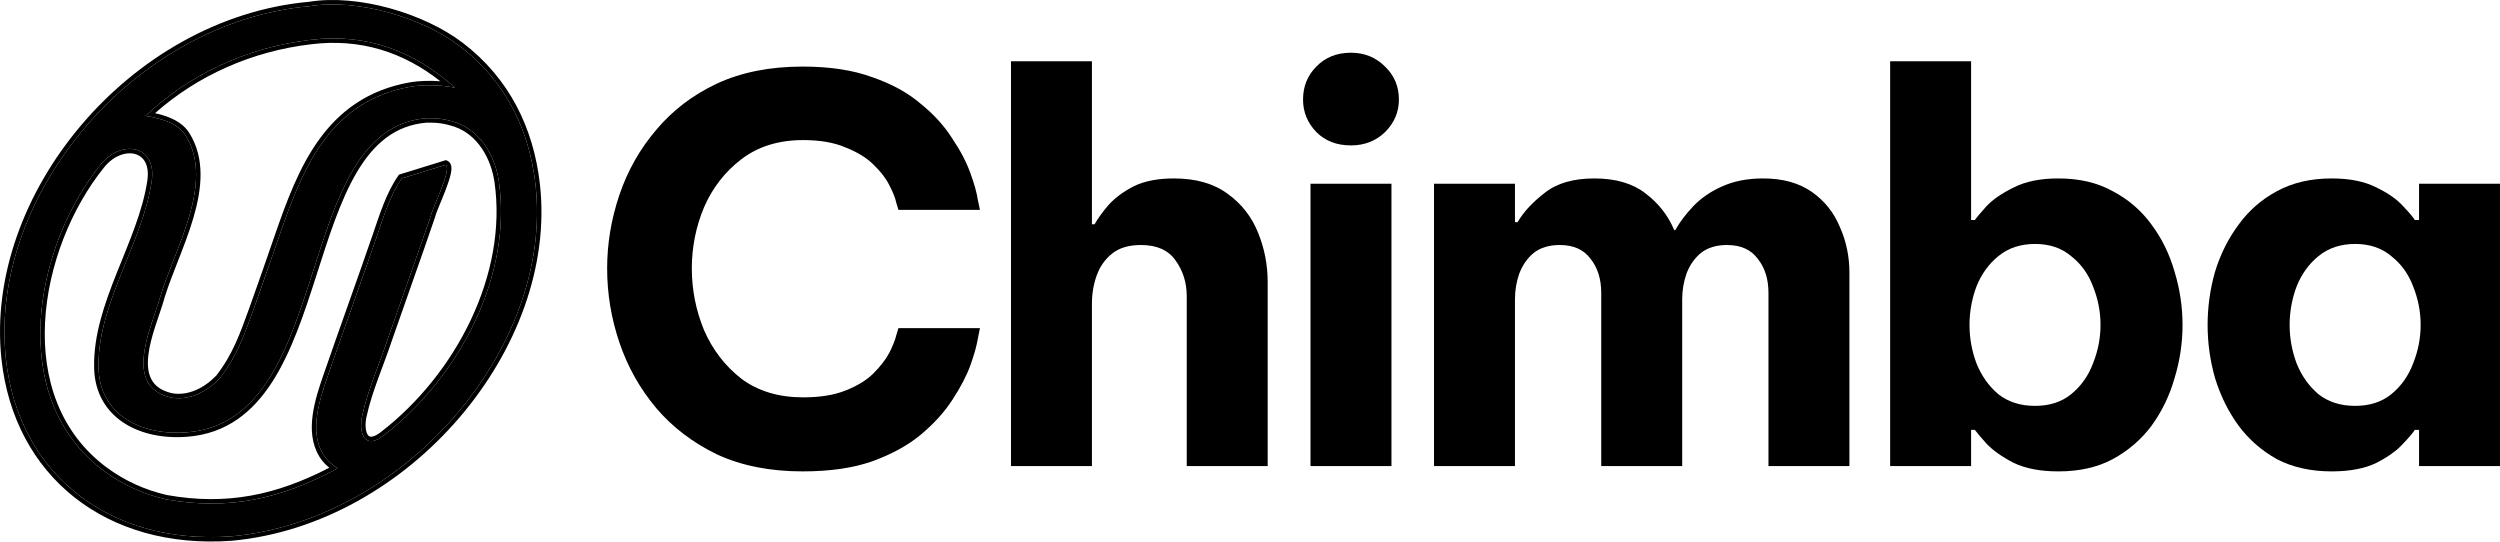
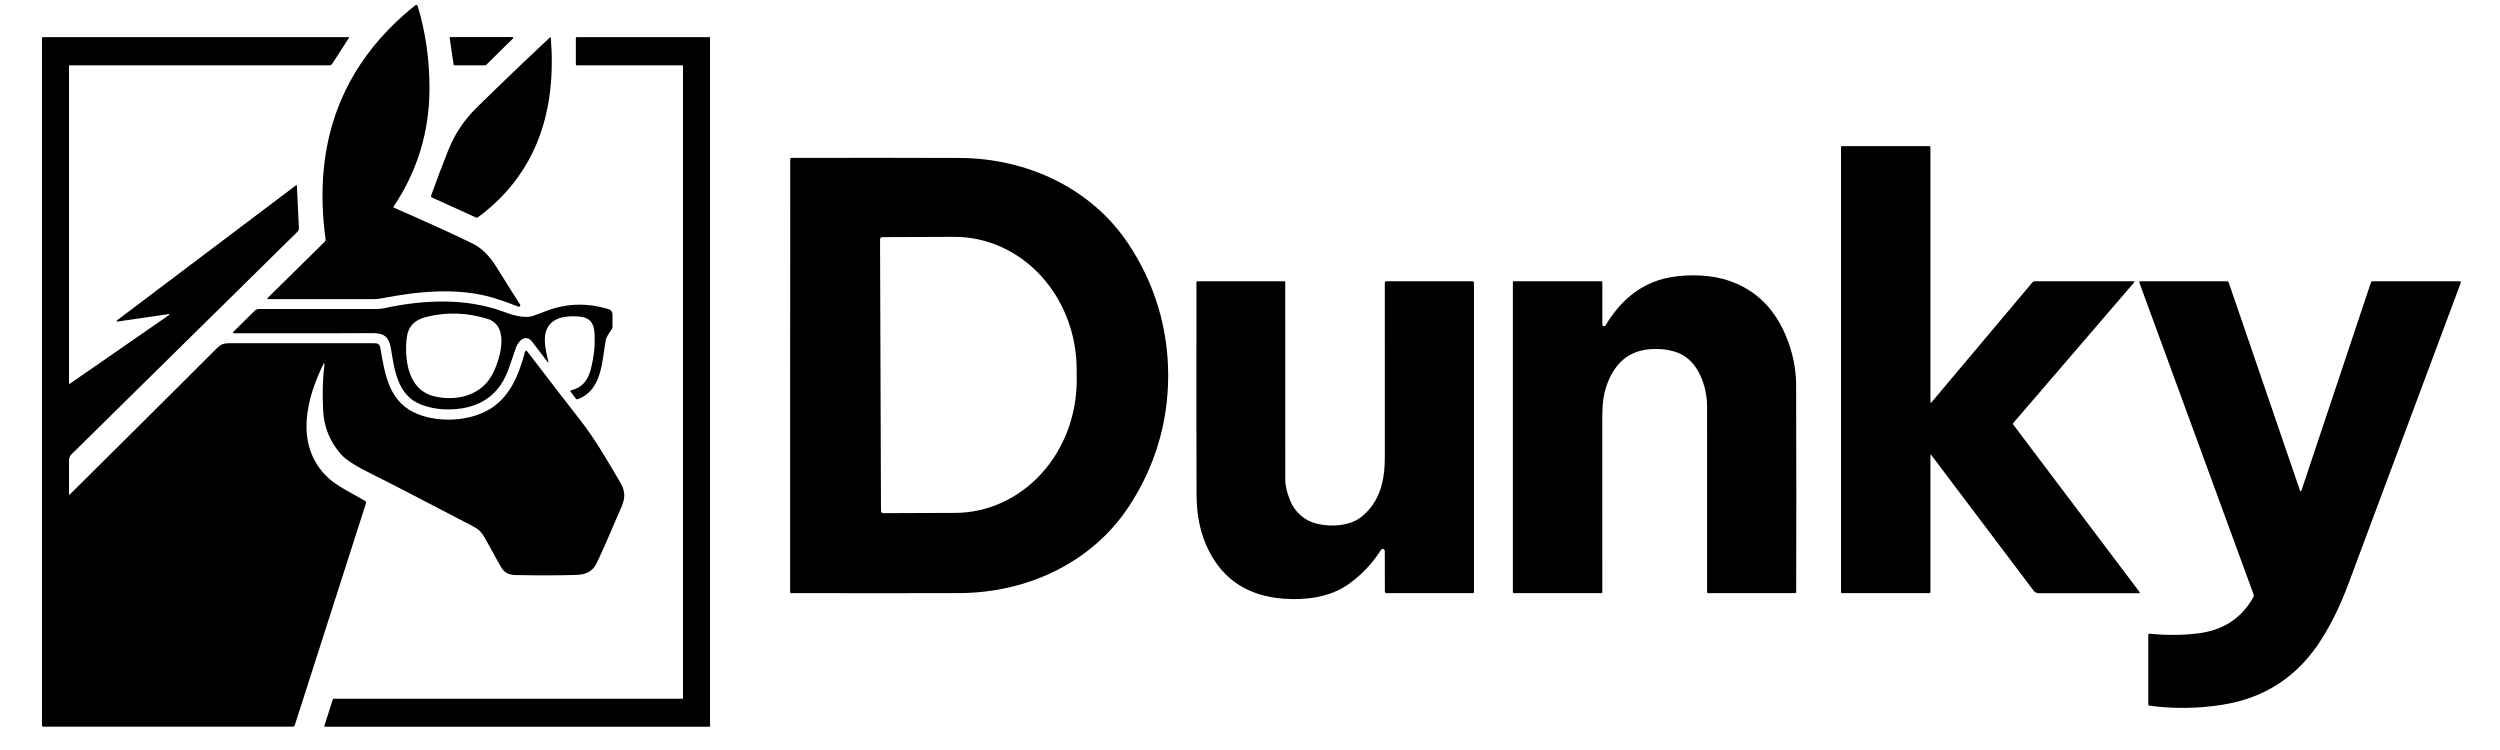
- <svg xmlns="http://www.w3.org/2000/svg" width="554" height="120" viewBox="0 0 554 120" fill="none">
-   <path d="M68.614 1.372C79.31 -0.367 93.603 3.933 101.882 10.222C112.102 17.986 117.287 28.816 118.658 40.835C122.74 76.616 90.059 115.271 51.307 118.851C23.896 120.836 4.05 104.793 1.306 79.516C-2.595 43.586 29.479 4.873 68.614 1.372ZM94.577 26.192C64.511 28.46 74.511 93.129 41.494 95.799C31.242 96.629 22.085 91.853 21.84 81.536C21.505 67.422 31.526 54.063 33.618 40.184C34.837 32.1 26.856 30.776 22.299 36.481C7.464 54.853 1.394 88.43 23.155 104.451C27.166 107.413 31.82 109.532 36.795 110.663C50.836 113.187 62.47 110.449 74.801 103.795C73.457 102.811 72.505 102.109 71.62 100.682C68.492 95.626 70.796 88.633 72.586 83.451C76.201 72.99 79.992 62.584 83.595 52.112C84.984 48.078 86.517 43.089 89.037 39.538L98.742 36.534C100.265 37.295 95.789 46.134 95.474 47.815C92.398 56.851 89.154 65.802 86.026 74.826C84.137 80.562 81.502 86.352 80.242 92.221C79.467 95.829 80.723 99.814 84.966 96.549C101.99 83.435 113.548 60.891 110.551 40.208C109.761 34.76 106.619 29.039 100.98 27.129C98.743 26.39 96.953 26.147 94.577 26.192ZM100.814 19.45C91.974 11.441 81.322 7.271 68.788 8.837C54.909 10.467 42.03 16.404 32.24 25.686C35.385 26.177 39.361 27.185 41.117 29.989C47.776 40.619 38.435 55.525 35.354 66.275C33.495 72.758 27.166 85.506 37.79 88.076C41.937 88.9 45.929 86.744 48.672 83.873C52.448 79.055 54.122 74.225 56.158 68.636C58.122 63.145 60.048 57.641 61.937 52.128C66.917 37.886 72.733 22.418 91.04 19.208C93.837 18.717 98.041 18.818 100.814 19.45Z" fill="black" />
-   <path d="M68.489 0.396C74.009 -0.495 80.391 0.172 86.416 1.838C92.456 3.508 98.219 6.204 102.477 9.438C112.944 17.39 118.239 28.482 119.635 40.724C121.714 58.945 114.431 77.817 101.792 92.559C89.15 107.304 71.068 118.013 51.398 119.83L51.387 119.831L51.377 119.832C37.463 120.84 25.396 117.274 16.446 110.177C7.492 103.078 1.726 92.5 0.328 79.622C-1.658 61.334 5.513 42.414 18.072 27.646C30.627 12.883 48.64 2.183 68.489 0.396ZM101.882 10.222C93.603 3.933 79.31 -0.367 68.614 1.372C29.479 4.873 -2.595 43.586 1.306 79.516C4.008 104.398 23.28 120.332 50.027 118.931L51.307 118.851C89.757 115.299 122.229 77.218 118.747 41.674L118.658 40.835C117.309 29.003 112.263 18.325 102.357 10.588L101.882 10.222ZM94.577 26.192C96.953 26.147 98.743 26.39 100.98 27.129C106.619 29.039 109.761 34.76 110.551 40.208C113.548 60.891 101.99 83.435 84.966 96.549L84.576 96.834C80.773 99.477 79.569 95.957 80.175 92.561L80.242 92.221C81.502 86.352 84.137 80.562 86.026 74.826C88.763 66.93 91.589 59.09 94.313 51.2L95.474 47.815C95.789 46.134 100.265 37.295 98.742 36.534L89.037 39.538L88.803 39.876C86.421 43.4 84.941 48.204 83.595 52.112L82.236 56.036C79.047 65.186 75.749 74.298 72.586 83.451L72.246 84.443C70.529 89.499 68.687 95.942 71.62 100.682C72.505 102.109 73.457 102.811 74.801 103.795C62.47 110.449 50.836 113.187 36.795 110.663C31.82 109.532 27.166 107.413 23.155 104.451C1.734 88.68 7.281 55.898 21.61 37.353L22.299 36.481C26.856 30.776 34.837 32.1 33.618 40.184L33.514 40.834C31.215 54.481 21.511 67.643 21.84 81.536C22.081 91.692 30.958 96.479 41.014 95.834L41.494 95.799C74.511 93.129 64.511 28.46 94.577 26.192ZM94.62 27.175C87.556 27.719 82.795 31.896 79.088 38.151C75.351 44.458 72.784 52.712 70.078 61.145C67.394 69.513 64.573 78.047 60.315 84.648C56.028 91.296 50.219 96.08 41.573 96.779C36.288 97.207 31.202 96.199 27.372 93.668C23.507 91.114 20.988 87.046 20.857 81.559C20.685 74.281 23.182 67.244 25.905 60.408C28.655 53.507 31.622 46.834 32.646 40.037C32.927 38.172 32.662 36.804 32.145 35.868C31.633 34.944 30.835 34.363 29.877 34.113C27.929 33.606 25.167 34.467 23.067 37.095L23.064 37.099C15.774 46.127 10.626 58.917 9.985 71.397C9.345 83.862 13.196 95.897 23.738 103.659L23.74 103.66C27.633 106.535 32.155 108.596 36.994 109.699C50.249 112.077 61.311 109.686 72.977 103.645C72.246 103.053 71.587 102.413 70.972 101.492L70.784 101.2C69.051 98.398 68.86 95.121 69.284 91.982C69.708 88.844 70.765 85.713 71.657 83.13C75.301 72.585 79.04 62.325 82.665 51.791C84.029 47.83 85.611 42.665 88.234 38.969L88.428 38.697L88.746 38.599L98.452 35.594L98.828 35.477L99.182 35.654C99.854 35.99 100.003 36.681 100.033 37.098C100.065 37.556 99.991 38.079 99.879 38.591C99.651 39.632 99.201 40.92 98.715 42.183C98.226 43.453 97.676 44.758 97.242 45.822C97.022 46.359 96.833 46.833 96.689 47.22C96.539 47.626 96.463 47.877 96.441 47.995L96.427 48.065L96.405 48.132C93.33 57.165 90.075 66.149 86.955 75.148C86.006 78.029 84.861 80.949 83.822 83.809C82.774 86.696 81.819 89.561 81.204 92.428C81.028 93.246 80.971 94.071 81.036 94.79C81.102 95.524 81.288 96.064 81.521 96.388C81.721 96.666 81.949 96.789 82.287 96.775C82.647 96.76 83.213 96.583 84.01 96.03L84.366 95.769C101.177 82.819 112.512 60.601 109.578 40.349C108.818 35.104 105.82 29.807 100.665 28.061C98.553 27.364 96.88 27.134 94.62 27.175ZM68.788 8.837C81.322 7.271 91.974 11.441 100.814 19.45C98.041 18.818 93.837 18.717 91.04 19.208L90.191 19.368C72.551 22.901 66.839 38.109 61.937 52.128L60.513 56.261C59.082 60.392 57.631 64.518 56.158 68.636C54.122 74.225 52.448 79.055 48.672 83.873C46.015 86.654 42.185 88.764 38.179 88.144L37.79 88.076C27.499 85.586 33.116 73.545 35.167 66.9L35.354 66.275C38.435 55.525 47.776 40.619 41.117 29.989C39.361 27.185 35.385 26.177 32.24 25.686C41.724 16.694 54.107 10.841 67.49 9.002L68.788 8.837ZM97.584 18.006C89.464 11.603 79.936 8.435 68.909 9.813L68.903 9.814C55.898 11.341 43.796 16.707 34.358 25.081C35.425 25.317 36.529 25.629 37.575 26.061C39.283 26.767 40.922 27.825 41.951 29.467C45.515 35.158 44.738 41.905 42.831 48.365C41.873 51.612 40.609 54.854 39.407 57.924C38.347 60.626 37.341 63.184 36.6 65.546L36.299 66.546C35.832 68.175 35.059 70.28 34.393 72.355C33.709 74.486 33.1 76.693 32.868 78.753C32.635 80.822 32.797 82.631 33.537 84.04C34.252 85.399 35.581 86.523 38.001 87.113C41.665 87.833 45.313 85.947 47.928 83.227C51.57 78.565 53.194 73.898 55.234 68.299C57.195 62.814 59.12 57.316 61.007 51.81L61.009 51.804C65.961 37.64 71.928 21.56 90.87 18.239C92.772 17.905 95.271 17.834 97.584 18.006Z" fill="black" />
-   <path d="M177.855 104.46C170.617 104.46 164.283 103.201 158.854 100.682C153.504 98.086 149.019 94.663 145.4 90.413C141.781 86.086 139.066 81.246 137.257 75.895C135.447 70.544 134.542 65.076 134.542 59.489C134.542 53.98 135.447 48.551 137.257 43.2C139.066 37.849 141.781 33.049 145.4 28.8C149.019 24.472 153.504 21.049 158.854 18.531C164.283 16.013 170.617 14.754 177.855 14.754C183.914 14.754 189.067 15.54 193.316 17.114C197.643 18.609 201.223 20.577 204.056 23.016C206.967 25.377 209.288 27.934 211.019 30.688C212.829 33.364 214.166 35.921 215.032 38.36C215.897 40.721 216.448 42.688 216.684 44.262C216.999 45.757 217.156 46.505 217.156 46.505H199.099C199.099 46.505 198.942 45.993 198.627 44.97C198.391 43.869 197.879 42.57 197.093 41.075C196.306 39.501 195.126 37.967 193.552 36.472C192.057 34.977 190.011 33.718 187.415 32.695C184.897 31.593 181.75 31.042 177.973 31.042C172.545 31.042 167.981 32.459 164.283 35.291C160.664 38.046 157.91 41.587 156.022 45.915C154.212 50.242 153.307 54.767 153.307 59.489C153.307 64.21 154.212 68.774 156.022 73.18C157.91 77.508 160.664 81.089 164.283 83.922C167.981 86.676 172.545 88.053 177.973 88.053C181.75 88.053 184.897 87.541 187.415 86.518C190.011 85.495 192.057 84.236 193.552 82.741C195.126 81.168 196.306 79.633 197.093 78.138C197.879 76.564 198.391 75.266 198.627 74.243C198.942 73.22 199.099 72.708 199.099 72.708H217.156C217.156 72.708 216.999 73.495 216.684 75.069C216.448 76.564 215.897 78.531 215.032 80.971C214.166 83.331 212.829 85.889 211.019 88.643C209.288 91.318 206.967 93.876 204.056 96.315C201.223 98.676 197.643 100.643 193.316 102.217C189.067 103.712 183.914 104.46 177.855 104.46Z" fill="black" />
-   <path d="M224.033 103.279V13.573H241.972V49.692H242.562C243.27 48.433 244.293 47.016 245.631 45.442C247.047 43.869 248.896 42.492 251.178 41.311C253.538 40.131 256.528 39.541 260.147 39.541C265.025 39.541 268.999 40.682 272.067 42.964C275.136 45.167 277.378 48.039 278.794 51.58C280.211 55.043 280.919 58.702 280.919 62.557V103.279H262.98V65.626C262.98 62.636 262.154 60 260.501 57.718C258.928 55.436 256.371 54.295 252.83 54.295C250.155 54.295 248.031 54.925 246.457 56.184C244.883 57.443 243.743 59.056 243.034 61.023C242.326 62.99 241.972 65.076 241.972 67.279V103.279H224.033Z" fill="black" />
-   <path d="M299.377 32.223C296.23 32.223 293.672 31.239 291.705 29.272C289.739 27.226 288.755 24.826 288.755 22.072C288.755 19.16 289.739 16.721 291.705 14.754C293.672 12.708 296.23 11.685 299.377 11.685C302.367 11.685 304.884 12.708 306.93 14.754C308.976 16.721 309.998 19.16 309.998 22.072C309.998 24.826 308.976 27.226 306.93 29.272C304.884 31.239 302.367 32.223 299.377 32.223ZM290.407 103.279V40.721H308.346V103.279H290.407Z" fill="black" />
-   <path d="M317.776 103.279V40.721H335.715V49.219H336.305C337.642 46.938 339.649 44.774 342.324 42.728C344.999 40.603 348.658 39.541 353.3 39.541C358.02 39.541 361.797 40.642 364.63 42.846C367.541 45.049 369.665 47.764 371.003 50.99H371.239C372.261 49.18 373.599 47.41 375.251 45.678C376.982 43.869 379.107 42.413 381.624 41.311C384.221 40.131 387.25 39.541 390.712 39.541C395.039 39.541 398.619 40.524 401.452 42.492C404.284 44.459 406.369 47.056 407.707 50.282C409.123 53.429 409.831 56.813 409.831 60.433V103.279H391.892V64.918C391.892 61.849 391.105 59.331 389.532 57.364C388.037 55.318 385.755 54.295 382.687 54.295C380.326 54.295 378.398 54.885 376.904 56.066C375.487 57.246 374.425 58.78 373.717 60.669C373.088 62.479 372.773 64.367 372.773 66.335V103.279H354.834V64.918C354.834 61.849 354.047 59.331 352.474 57.364C350.979 55.318 348.697 54.295 345.628 54.295C343.268 54.295 341.34 54.885 339.845 56.066C338.429 57.246 337.367 58.78 336.659 60.669C336.029 62.479 335.715 64.367 335.715 66.335V103.279H317.776Z" fill="black" />
-   <path d="M456.152 104.46C452.139 104.46 448.835 103.83 446.238 102.571C443.642 101.233 441.635 99.817 440.219 98.322C438.882 96.827 438.016 95.804 437.623 95.253H436.797V103.279H418.858V13.573H436.797V48.747H437.623C438.016 48.197 438.882 47.174 440.219 45.678C441.635 44.183 443.642 42.806 446.238 41.547C448.835 40.21 452.139 39.541 456.152 39.541C460.794 39.541 464.807 40.485 468.19 42.374C471.652 44.183 474.523 46.662 476.805 49.81C479.087 52.879 480.778 56.341 481.88 60.197C483.06 64.052 483.65 67.987 483.65 72C483.65 76.013 483.06 79.948 481.88 83.804C480.778 87.659 479.087 91.161 476.805 94.309C474.523 97.377 471.652 99.856 468.19 101.745C464.807 103.555 460.794 104.46 456.152 104.46ZM450.959 89.941C454.185 89.941 456.86 89.076 458.984 87.345C461.187 85.535 462.8 83.253 463.823 80.499C464.925 77.745 465.475 74.912 465.475 72C465.475 69.089 464.925 66.256 463.823 63.502C462.8 60.748 461.187 58.505 458.984 56.774C456.86 54.964 454.185 54.059 450.959 54.059C447.733 54.059 445.019 54.964 442.816 56.774C440.691 58.505 439.078 60.748 437.977 63.502C436.954 66.256 436.443 69.089 436.443 72C436.443 74.912 436.954 77.745 437.977 80.499C439.078 83.253 440.691 85.535 442.816 87.345C445.019 89.076 447.733 89.941 450.959 89.941Z" fill="black" />
-   <path d="M516.706 39.541C520.719 39.541 524.023 40.21 526.62 41.547C529.216 42.806 531.183 44.183 532.521 45.678C533.937 47.174 534.802 48.197 535.117 48.747H536.061V40.721H554V103.279H536.061V95.253H535.117C534.802 95.804 533.937 96.827 532.521 98.322C531.183 99.817 529.216 101.233 526.62 102.571C524.023 103.83 520.719 104.46 516.706 104.46C512.064 104.46 508.012 103.555 504.55 101.745C501.167 99.856 498.334 97.377 496.052 94.309C493.771 91.161 492.04 87.659 490.86 83.804C489.758 79.948 489.207 76.013 489.207 72C489.207 67.987 489.758 64.052 490.86 60.197C492.04 56.341 493.771 52.879 496.052 49.81C498.334 46.662 501.167 44.183 504.55 42.374C508.012 40.485 512.064 39.541 516.706 39.541ZM521.899 54.059C518.673 54.059 515.958 54.964 513.755 56.774C511.631 58.505 510.018 60.748 508.917 63.502C507.894 66.256 507.382 69.089 507.382 72C507.382 74.912 507.894 77.745 508.917 80.499C510.018 83.253 511.631 85.535 513.755 87.345C515.958 89.076 518.673 89.941 521.899 89.941C525.125 89.941 527.8 89.076 529.924 87.345C532.127 85.535 533.74 83.253 534.763 80.499C535.864 77.745 536.415 74.912 536.415 72C536.415 69.089 535.864 66.256 534.763 63.502C533.74 60.748 532.127 58.505 529.924 56.774C527.8 54.964 525.125 54.059 521.899 54.059Z" fill="black" />
+ <svg xmlns="http://www.w3.org/2000/svg" width="1020" height="306" viewBox="0 0 1020 306" fill="none">
+   <path d="M160.6 84.26C160.573 84.302 160.555 84.349 160.547 84.398C160.54 84.447 160.544 84.497 160.558 84.545C160.572 84.593 160.597 84.637 160.63 84.674C160.663 84.711 160.704 84.74 160.75 84.76C174.297 90.667 184.94 95.51 192.68 99.29C196.387 101.103 199.657 104.287 202.49 108.84C207.843 117.44 211.083 122.57 212.21 124.23C212.28 124.334 212.315 124.457 212.31 124.583C212.304 124.708 212.26 124.828 212.182 124.926C212.104 125.024 211.997 125.095 211.876 125.128C211.755 125.161 211.627 125.155 211.51 125.11C207.157 123.437 203.74 122.233 201.26 121.5C186.7 117.2 170.62 118.82 155.6 121.74C154.582 121.94 153.551 122.04 152.52 122.04H109.39C109.334 122.04 109.28 122.023 109.233 121.992C109.186 121.961 109.15 121.918 109.128 121.867C109.107 121.816 109.101 121.761 109.112 121.708C109.123 121.655 109.15 121.607 109.19 121.57L132.56 98.55C132.669 98.444 132.751 98.314 132.799 98.17C132.848 98.025 132.862 97.871 132.84 97.72C132.673 96.48 132.52 95.23 132.38 93.97C128.18 55.863 140.54 25.253 169.46 2.14C169.537 2.079 169.628 2.037 169.725 2.019C169.821 2.001 169.921 2.007 170.015 2.037C170.109 2.066 170.194 2.119 170.263 2.189C170.332 2.259 170.382 2.346 170.41 2.44C173.657 13.167 175.263 24.437 175.23 36.25C175.17 53.81 170.293 69.813 160.6 84.26Z" fill="black" />
+   <path d="M132.4 148.49C132.407 148.445 132.398 148.398 132.374 148.359C132.349 148.32 132.312 148.292 132.268 148.278C132.224 148.265 132.177 148.268 132.135 148.286C132.093 148.305 132.059 148.338 132.04 148.38C124.89 162.77 120.59 180.71 132.46 193.54C136.51 197.92 142.24 200.49 148.82 204.27C149.021 204.385 149.176 204.566 149.26 204.781C149.344 204.995 149.351 205.232 149.28 205.45L120.3 295.78C120.232 295.987 120.101 296.167 119.925 296.294C119.749 296.422 119.537 296.49 119.32 296.49H17.72C17.642 296.49 17.566 296.475 17.494 296.445C17.423 296.415 17.358 296.372 17.303 296.317C17.248 296.262 17.205 296.197 17.175 296.126C17.145 296.054 17.13 295.977 17.13 295.9V15.59C17.13 15.471 17.177 15.356 17.262 15.272C17.346 15.187 17.461 15.14 17.58 15.14H142.25C142.28 15.141 142.309 15.149 142.335 15.165C142.36 15.181 142.381 15.203 142.396 15.229C142.41 15.256 142.417 15.286 142.416 15.315C142.415 15.345 142.406 15.375 142.39 15.4L135.53 26.05C135.414 26.234 135.253 26.385 135.062 26.49C134.872 26.595 134.658 26.65 134.44 26.65H28.4C28.334 26.65 28.27 26.677 28.223 26.726C28.176 26.775 28.15 26.841 28.15 26.91V156.42C28.149 156.456 28.159 156.492 28.177 156.524C28.195 156.555 28.222 156.581 28.254 156.598C28.286 156.616 28.322 156.624 28.358 156.623C28.394 156.621 28.43 156.61 28.46 156.59L69.01 128.5C69.049 128.475 69.077 128.439 69.091 128.395C69.105 128.352 69.103 128.305 69.085 128.262C69.068 128.22 69.036 128.183 68.995 128.159C68.954 128.135 68.907 128.125 68.86 128.13L47.93 131.2C47.869 131.208 47.806 131.195 47.752 131.164C47.698 131.133 47.655 131.086 47.631 131.03C47.607 130.974 47.603 130.912 47.619 130.854C47.635 130.796 47.67 130.745 47.72 130.71L120.8 75.58C120.829 75.558 120.863 75.545 120.9 75.541C120.936 75.537 120.972 75.543 121.005 75.559C121.038 75.574 121.066 75.598 121.086 75.628C121.107 75.659 121.118 75.694 121.12 75.73L121.95 92.94C121.966 93.249 121.916 93.557 121.804 93.844C121.692 94.132 121.52 94.393 121.3 94.61L29.17 185.36C28.847 185.68 28.591 186.059 28.416 186.477C28.24 186.894 28.15 187.34 28.15 187.79V201.62C28.15 201.657 28.16 201.694 28.181 201.725C28.201 201.756 28.23 201.781 28.264 201.796C28.298 201.81 28.336 201.815 28.372 201.809C28.409 201.802 28.443 201.785 28.47 201.76C49.377 181.073 69.353 161.203 88.4 142.15C90.07 140.47 91.23 140.02 93.74 140.02C115.553 140.053 135.377 140.06 153.21 140.04C153.672 140.036 154.12 140.199 154.474 140.497C154.828 140.796 155.064 141.212 155.14 141.67C157.05 153.07 158.77 164.58 170.87 169.12C179.86 172.49 191.59 171.78 199.64 167.03C208.18 162 211.77 152.63 214.23 143.43C214.254 143.348 214.299 143.273 214.362 143.215C214.425 143.157 214.503 143.117 214.586 143.1C214.669 143.084 214.755 143.091 214.833 143.121C214.912 143.151 214.98 143.202 215.03 143.27C224.717 155.917 231.83 165.137 236.37 170.93C243 179.39 247.83 187.98 252.92 196.58C256.26 202.24 254.37 204.86 251.74 211.04C247.76 220.373 244.953 226.687 243.32 229.98C241.867 232.9 239.263 234.423 235.51 234.55C228.563 234.783 220.293 234.81 210.7 234.63C207.49 234.57 205.68 233.75 204.12 230.87C201.507 226.083 199.433 222.333 197.9 219.62C196.57 217.24 195.47 216.04 192.88 214.68C171.553 203.52 158.077 196.56 152.45 193.8C145.69 190.493 141.323 187.757 139.35 185.59C134.75 180.537 132.25 174.553 131.85 167.64C131.47 160.893 131.653 154.51 132.4 148.49Z" fill="black" />
+   <path d="M185.07 26.39L183.47 15.48C183.464 15.436 183.468 15.391 183.481 15.349C183.494 15.307 183.516 15.268 183.545 15.235C183.575 15.201 183.611 15.175 183.651 15.157C183.692 15.139 183.736 15.13 183.78 15.13H209.11C209.172 15.13 209.232 15.148 209.283 15.182C209.334 15.216 209.374 15.264 209.398 15.321C209.422 15.378 209.428 15.441 209.416 15.501C209.403 15.561 209.374 15.617 209.33 15.66L198.26 26.57C198.231 26.599 198.197 26.622 198.159 26.637C198.121 26.652 198.081 26.66 198.04 26.66H185.38C185.304 26.661 185.231 26.634 185.174 26.584C185.117 26.534 185.08 26.465 185.07 26.39Z" fill="black" />
+   <path d="M136.11 285.08H278.35C278.432 285.08 278.511 285.047 278.569 284.989C278.627 284.931 278.66 284.852 278.66 284.77V26.96C278.66 26.919 278.652 26.879 278.636 26.841C278.621 26.804 278.598 26.77 278.569 26.741C278.54 26.712 278.506 26.689 278.469 26.674C278.431 26.658 278.391 26.65 278.35 26.65H235.25C235.168 26.65 235.089 26.617 235.031 26.559C234.973 26.501 234.94 26.422 234.94 26.34V15.46C234.94 15.378 234.973 15.299 235.031 15.241C235.089 15.183 235.168 15.15 235.25 15.15H289.39C289.472 15.15 289.551 15.183 289.609 15.241C289.667 15.299 289.7 15.378 289.7 15.46V296.21C289.7 296.292 289.667 296.371 289.609 296.429C289.551 296.487 289.472 296.52 289.39 296.52H132.64C132.591 296.521 132.543 296.51 132.5 296.488C132.456 296.466 132.418 296.435 132.389 296.396C132.359 296.357 132.34 296.312 132.331 296.264C132.323 296.216 132.326 296.167 132.34 296.12L135.81 285.3C135.829 285.236 135.869 285.18 135.923 285.14C135.977 285.1 136.043 285.079 136.11 285.08Z" fill="black" />
+   <path d="M224.4 15.25C224.428 15.226 224.461 15.21 224.497 15.204C224.533 15.198 224.57 15.201 224.604 15.215C224.638 15.228 224.668 15.251 224.69 15.28C224.712 15.309 224.726 15.344 224.73 15.38C227.1 44.77 219.28 70.72 194.95 88.69C194.85 88.762 194.732 88.807 194.609 88.819C194.486 88.832 194.362 88.811 194.25 88.76L176.22 80.57C176.078 80.504 175.965 80.388 175.904 80.244C175.843 80.1 175.838 79.938 175.89 79.79C178.317 73.083 180.64 66.943 182.86 61.37C185.5 54.743 189.36 48.937 194.44 43.95C203.967 34.59 213.953 25.023 224.4 15.25Z" fill="black" />
+   <path d="M223.48 147.77C219.52 142.59 217.483 139.917 217.37 139.75C214.83 136.05 211.65 138.7 210.54 141.78C210.327 142.353 209.36 145.147 207.64 150.16C204.187 160.24 197.123 165.81 186.45 166.87C181.077 167.403 176.113 166.767 171.56 164.96C162.19 161.25 160.91 150.79 159.51 142.28C158.72 137.46 156.77 135.81 151.65 135.91C148.863 135.97 130.107 135.993 95.38 135.98C95.316 135.982 95.252 135.964 95.198 135.929C95.144 135.893 95.102 135.843 95.077 135.784C95.052 135.724 95.046 135.659 95.059 135.595C95.072 135.532 95.104 135.475 95.15 135.43L103.87 126.84C104.37 126.346 105.041 126.07 105.74 126.07H153.54C154.684 126.07 155.823 125.949 156.94 125.71C172.87 122.26 190.23 121.5 205.59 127.24C209.98 128.88 214.58 130.01 217.77 128.79C220.59 127.71 222.59 126.96 223.77 126.54C231.69 123.713 239.86 123.573 248.28 126.12C248.748 126.262 249.158 126.55 249.45 126.942C249.742 127.335 249.899 127.811 249.9 128.3V133.44C249.9 133.72 249.813 133.995 249.65 134.23C248.15 136.383 247.337 137.803 247.21 138.49C245.57 147.16 245.81 159.14 235.73 162.87C235.591 162.921 235.44 162.927 235.3 162.885C235.159 162.844 235.036 162.758 234.95 162.64L232.78 159.76C232.748 159.717 232.727 159.666 232.719 159.613C232.711 159.56 232.716 159.506 232.734 159.456C232.752 159.406 232.782 159.362 232.822 159.328C232.861 159.294 232.909 159.27 232.96 159.26C237.06 158.353 239.727 155.583 240.96 150.95C242.427 145.45 242.93 140.163 242.47 135.09C242.143 131.517 240.243 129.557 236.77 129.21C228.47 128.37 221.19 130.58 222.42 140.9C222.653 142.88 223.097 145.127 223.75 147.64C223.765 147.675 223.766 147.715 223.752 147.751C223.739 147.788 223.712 147.817 223.677 147.834C223.642 147.85 223.602 147.853 223.566 147.841C223.529 147.829 223.498 147.804 223.48 147.77ZM200.58 153.29C203.79 147.62 208.46 133.06 198.9 130.1C190.687 127.553 182.527 127.25 174.42 129.19C168.7 130.55 166.26 133.41 165.81 139.02C165.1 147.79 166.96 159.12 176.89 161.62C185.71 163.84 195.86 161.64 200.58 153.29Z" fill="black" />
+   <path d="M870.8 115.14L821.48 172.51C821.386 172.617 821.333 172.754 821.327 172.898C821.322 173.041 821.365 173.183 821.45 173.3L872.96 241.58C872.994 241.621 873.016 241.67 873.023 241.722C873.029 241.773 873.021 241.826 872.997 241.872C872.974 241.918 872.938 241.957 872.892 241.983C872.846 242.009 872.794 242.022 872.74 242.02H831.77C831.37 242.02 830.975 241.926 830.617 241.748C830.26 241.569 829.949 241.309 829.71 240.99L787.8 185.43C787.787 185.413 787.77 185.401 787.75 185.395C787.73 185.388 787.708 185.388 787.688 185.395C787.668 185.402 787.651 185.415 787.639 185.432C787.627 185.449 787.62 185.469 787.62 185.49V241.54C787.62 241.662 787.572 241.779 787.485 241.865C787.399 241.952 787.282 242 787.16 242H751.53C751.424 242 751.322 241.958 751.247 241.883C751.172 241.808 751.13 241.706 751.13 241.6V60.03C751.13 59.921 751.173 59.817 751.25 59.74C751.327 59.663 751.431 59.62 751.54 59.62H787.24C787.341 59.62 787.437 59.661 787.509 59.734C787.58 59.807 787.62 59.907 787.62 60.01V164.09C787.621 164.132 787.635 164.174 787.66 164.208C787.685 164.242 787.72 164.268 787.76 164.282C787.8 164.296 787.844 164.298 787.885 164.287C787.926 164.276 787.962 164.252 787.99 164.22L829.26 115.16C829.37 115.034 829.505 114.934 829.657 114.865C829.809 114.796 829.973 114.76 830.14 114.76H870.62C870.664 114.759 870.708 114.771 870.746 114.794C870.784 114.817 870.815 114.851 870.834 114.891C870.853 114.932 870.86 114.977 870.854 115.021C870.848 115.065 870.829 115.106 870.8 115.14Z" fill="black" />
+   <path d="M476.62 153.24C476.62 172.6 471.07 190.85 460.41 206.9C445.24 229.76 418.85 241.88 391.49 241.98C373.217 242.04 350.303 242.043 322.75 241.99C322.654 241.99 322.561 241.951 322.492 241.882C322.423 241.813 322.383 241.719 322.38 241.62C322.373 226.327 322.373 196.853 322.38 153.2C322.393 109.547 322.407 80.073 322.42 64.78C322.423 64.681 322.463 64.587 322.532 64.518C322.601 64.449 322.694 64.41 322.79 64.41C350.343 64.37 373.257 64.383 391.53 64.45C418.89 64.56 445.27 76.7 460.43 99.56C471.08 115.62 476.63 133.87 476.62 153.24ZM359.06 97.66L359.44 208.46C359.44 208.58 359.464 208.7 359.51 208.811C359.557 208.922 359.624 209.022 359.71 209.107C359.796 209.192 359.897 209.258 360.009 209.304C360.12 209.349 360.24 209.371 360.36 209.37L389.71 209.26C402.912 209.214 415.553 203.465 424.853 193.278C434.152 183.091 439.349 169.301 439.3 154.94L439.28 150.62C439.256 143.509 437.944 136.471 435.419 129.909C432.895 123.348 429.207 117.391 424.567 112.378C419.927 107.366 414.425 103.396 408.376 100.695C402.326 97.995 395.848 96.617 389.31 96.64L359.96 96.75C359.72 96.753 359.491 96.85 359.323 97.02C359.154 97.19 359.06 97.42 359.06 97.66Z" fill="black" />
+   <path d="M617.25 115.07C617.25 115.028 617.258 114.986 617.274 114.948C617.29 114.909 617.314 114.873 617.344 114.844C617.373 114.814 617.409 114.79 617.448 114.774C617.486 114.758 617.528 114.75 617.57 114.75H653.44C653.522 114.75 653.601 114.784 653.659 114.844C653.717 114.904 653.75 114.985 653.75 115.07V132.41C653.748 132.564 653.797 132.713 653.89 132.835C653.982 132.957 654.112 133.045 654.261 133.086C654.41 133.127 654.568 133.118 654.713 133.061C654.857 133.004 654.979 132.902 655.06 132.77C660.54 123.56 668.09 116.58 678.54 113.78C685.79 111.85 695.83 111.84 703.12 113.84C714.893 117.087 723.337 124.663 728.45 136.57C731.343 143.297 732.8 150.183 732.82 157.23C732.92 190.29 732.927 218.403 732.84 241.57C732.84 241.684 732.795 241.793 732.714 241.874C732.633 241.955 732.524 242 732.41 242H696.89C696.787 242 696.687 241.959 696.614 241.886C696.541 241.813 696.5 241.713 696.5 241.61C696.507 207.957 696.503 182.753 696.49 166C696.49 157.5 692.86 147.11 684.6 143.93C681.253 142.643 677.463 142.157 673.23 142.47C662.79 143.25 657.23 150.33 654.67 160.12C653.997 162.693 653.683 166.65 653.73 171.99C653.757 175.377 653.76 198.587 653.74 241.62C653.74 241.721 653.7 241.817 653.629 241.889C653.557 241.96 653.461 242 653.36 242H617.6C617.507 242 617.418 241.963 617.353 241.897C617.287 241.832 617.25 241.743 617.25 241.65V115.07Z" fill="black" />
+   <path d="M524.05 114.75C524.093 114.75 524.136 114.759 524.176 114.775C524.216 114.792 524.253 114.816 524.283 114.847C524.314 114.877 524.338 114.914 524.355 114.954C524.371 114.994 524.38 115.037 524.38 115.08C524.367 138.02 524.37 164.913 524.39 195.76C524.39 197.967 524.997 200.65 526.21 203.81C528.15 208.87 532.14 212.47 537.51 213.73C543.19 215.07 550.74 214.66 555.55 210.8C563.1 204.74 565.01 195.86 565.01 186.5C565.003 155.273 565 131.563 565 115.37C565 115.206 565.065 115.048 565.182 114.932C565.298 114.815 565.456 114.75 565.62 114.75H600.8C600.951 114.75 601.096 114.81 601.203 114.917C601.31 115.024 601.37 115.169 601.37 115.32V241.56C601.37 241.677 601.324 241.789 601.241 241.871C601.159 241.954 601.047 242 600.93 242H565.66C565.496 242 565.339 241.936 565.221 241.823C565.104 241.709 565.035 241.554 565.03 241.39C565.01 240.743 564.997 235.283 564.99 225.01C564.99 224.717 564.94 224.487 564.84 224.32C564.769 224.204 564.67 224.107 564.551 224.04C564.433 223.973 564.299 223.937 564.163 223.936C564.027 223.935 563.892 223.969 563.773 224.035C563.653 224.1 563.553 224.195 563.48 224.31C559.893 229.977 555.393 234.707 549.98 238.5C542.58 243.68 532.71 244.95 523.69 244.27C509.45 243.19 499.307 236.707 493.26 224.82C489.927 218.267 488.24 210.757 488.2 202.29C488.113 186.257 488.097 157.227 488.15 115.2C488.15 115.081 488.196 114.966 488.279 114.882C488.361 114.797 488.473 114.75 488.59 114.75H524.05Z" fill="black" />
+   <path d="M938.43 200.24C938.446 200.297 938.48 200.347 938.527 200.382C938.574 200.418 938.631 200.437 938.69 200.437C938.749 200.437 938.806 200.418 938.853 200.382C938.9 200.347 938.934 200.297 938.95 200.24L967.32 115.31C967.376 115.146 967.482 115.004 967.622 114.904C967.762 114.803 967.929 114.75 968.1 114.75H1003.69C1003.75 114.749 1003.81 114.764 1003.86 114.791C1003.92 114.818 1003.96 114.859 1004 114.908C1004.03 114.957 1004.05 115.014 1004.06 115.074C1004.07 115.133 1004.06 115.194 1004.04 115.25C984.1 168.603 968.807 209.58 958.16 238.18C955.033 246.593 951.393 254.1 947.24 260.7C937.74 275.82 924.26 284.763 906.8 287.53C896.72 289.13 886.73 289.25 876.83 287.89C876.738 287.878 876.654 287.832 876.593 287.762C876.532 287.692 876.499 287.603 876.5 287.51V259C876.5 258.936 876.513 258.874 876.538 258.815C876.564 258.757 876.602 258.705 876.649 258.663C876.696 258.62 876.752 258.588 876.812 258.569C876.873 258.549 876.937 258.543 877 258.55C883.913 259.25 890.56 259.2 896.94 258.4C907.113 257.127 914.6 252.19 919.4 243.59C919.488 243.433 919.54 243.259 919.554 243.08C919.568 242.9 919.543 242.719 919.48 242.55L872.86 115.3C872.838 115.239 872.83 115.173 872.839 115.108C872.847 115.043 872.871 114.981 872.908 114.927C872.945 114.873 872.995 114.829 873.053 114.798C873.11 114.767 873.175 114.751 873.24 114.75H908.56C908.729 114.75 908.894 114.804 909.032 114.905C909.17 115.005 909.274 115.147 909.33 115.31L938.43 200.24Z" fill="black" />
</svg>
